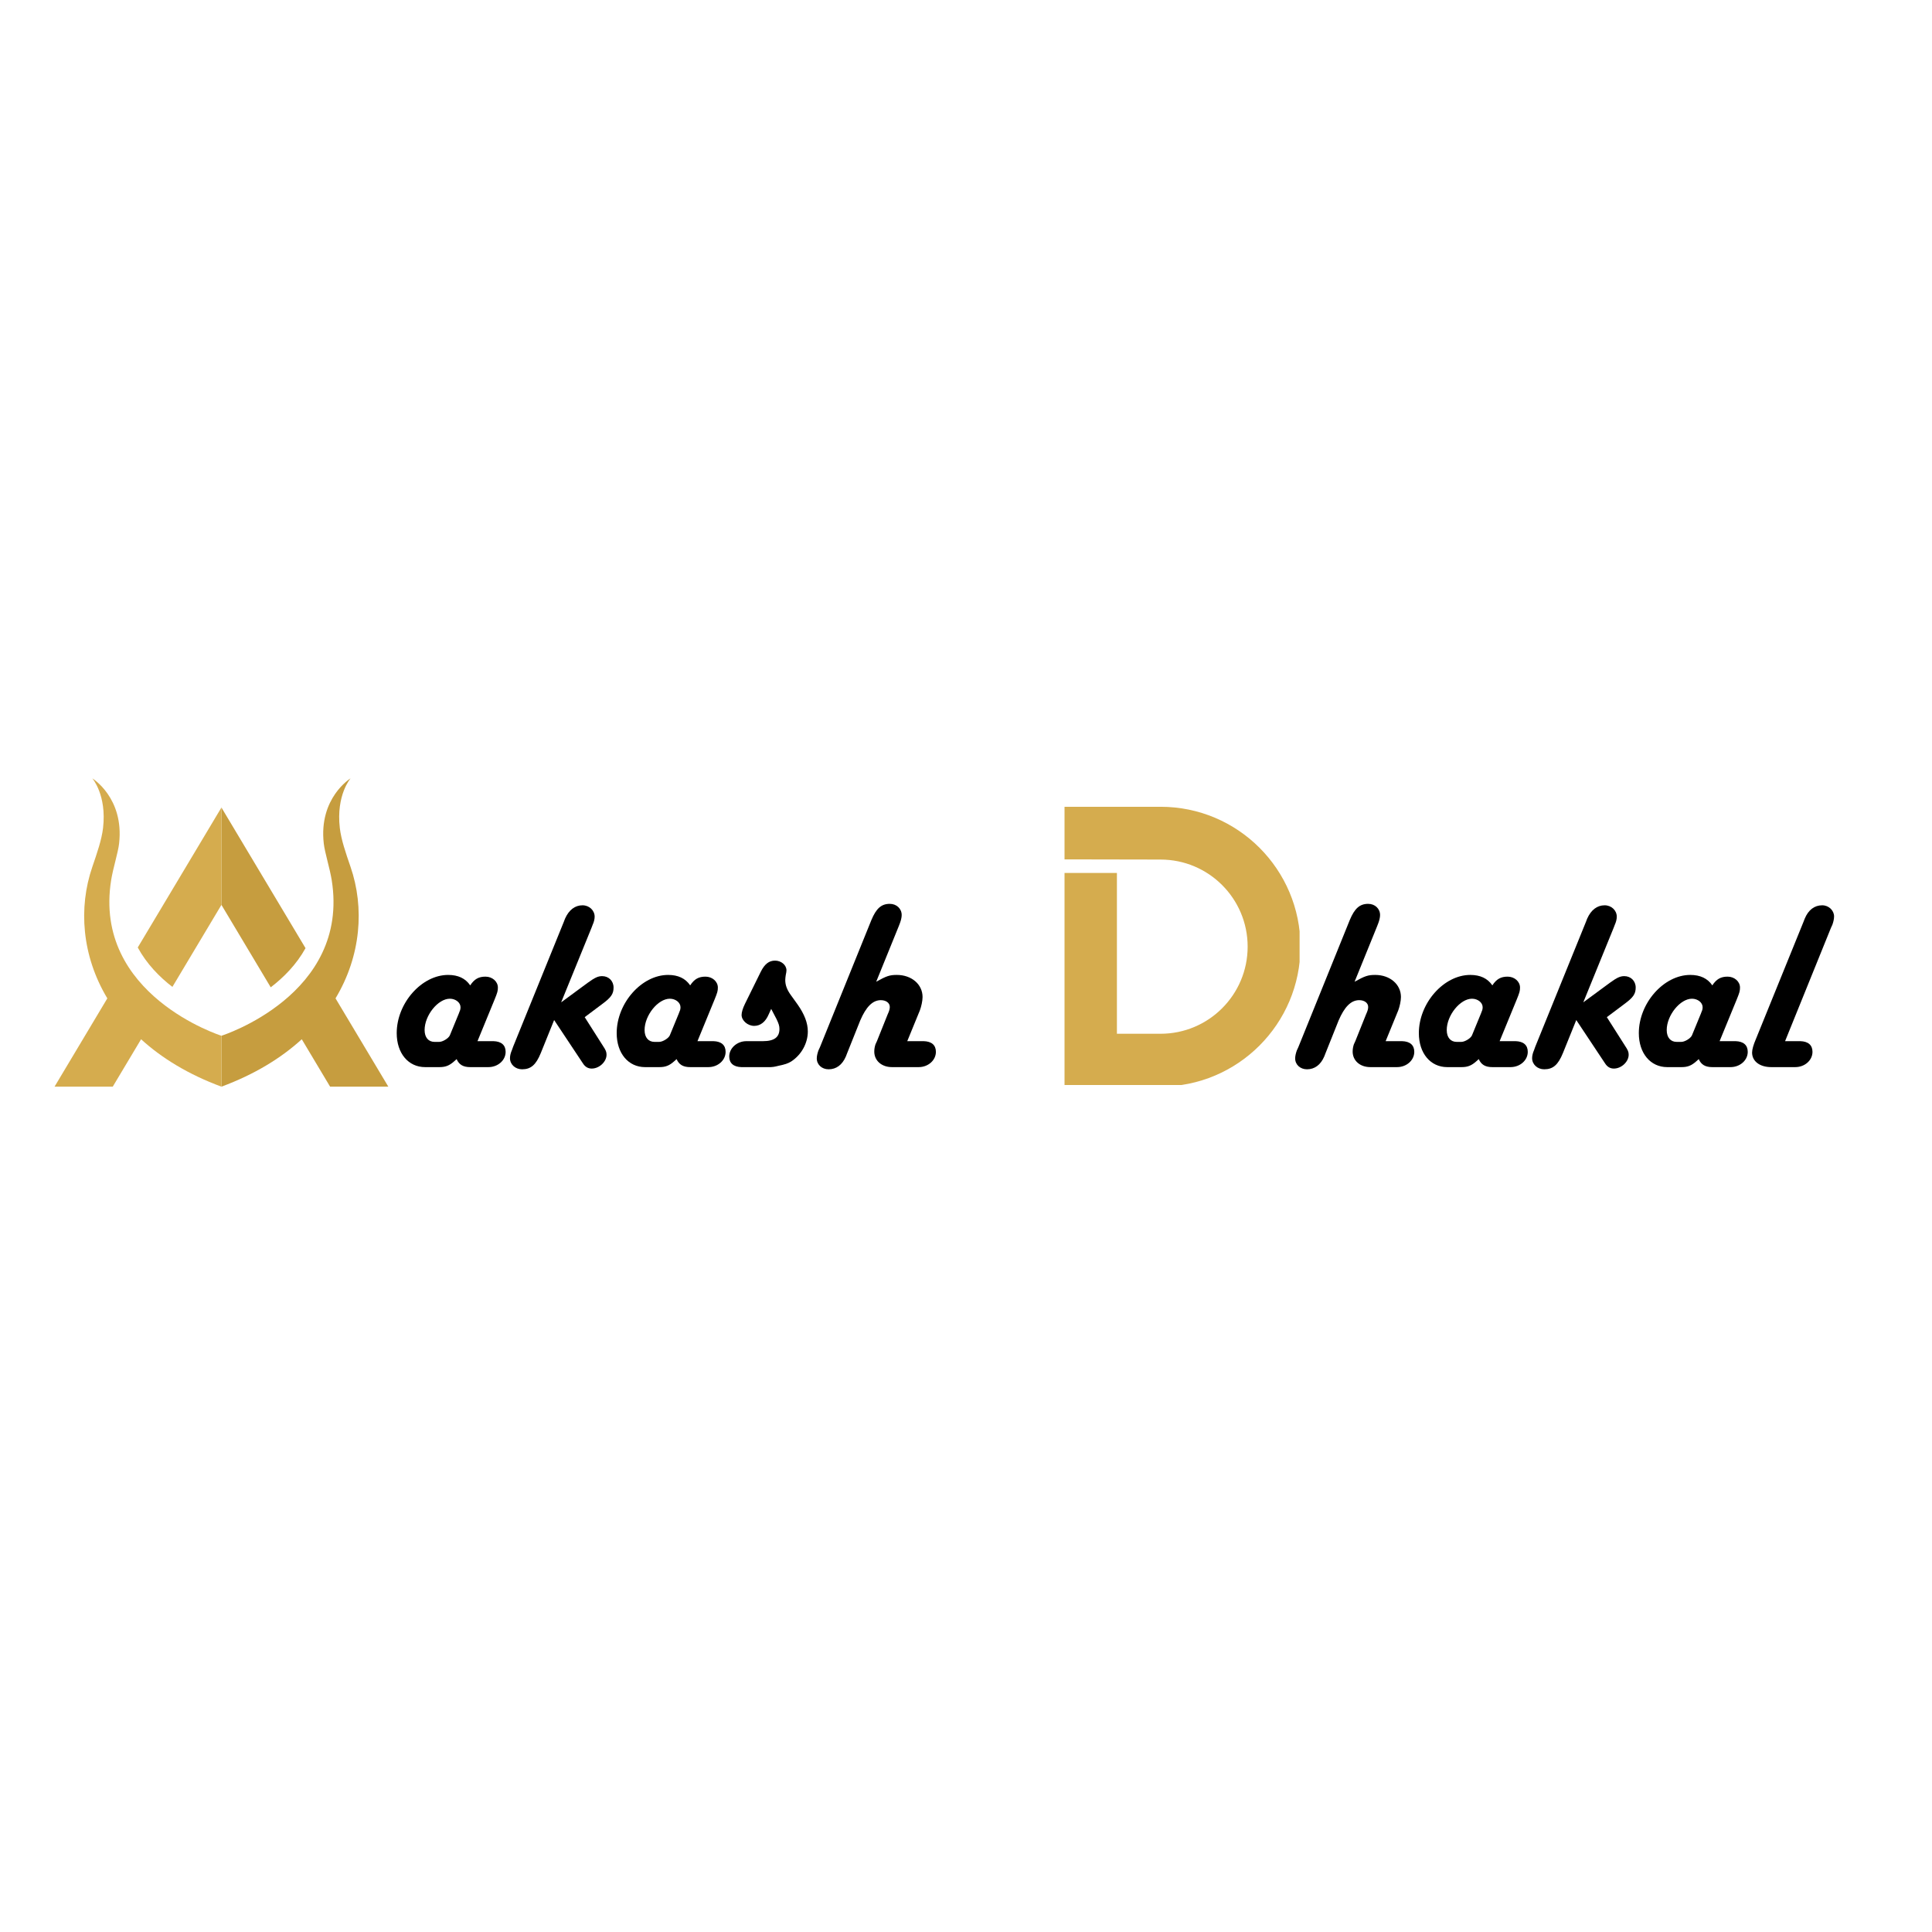
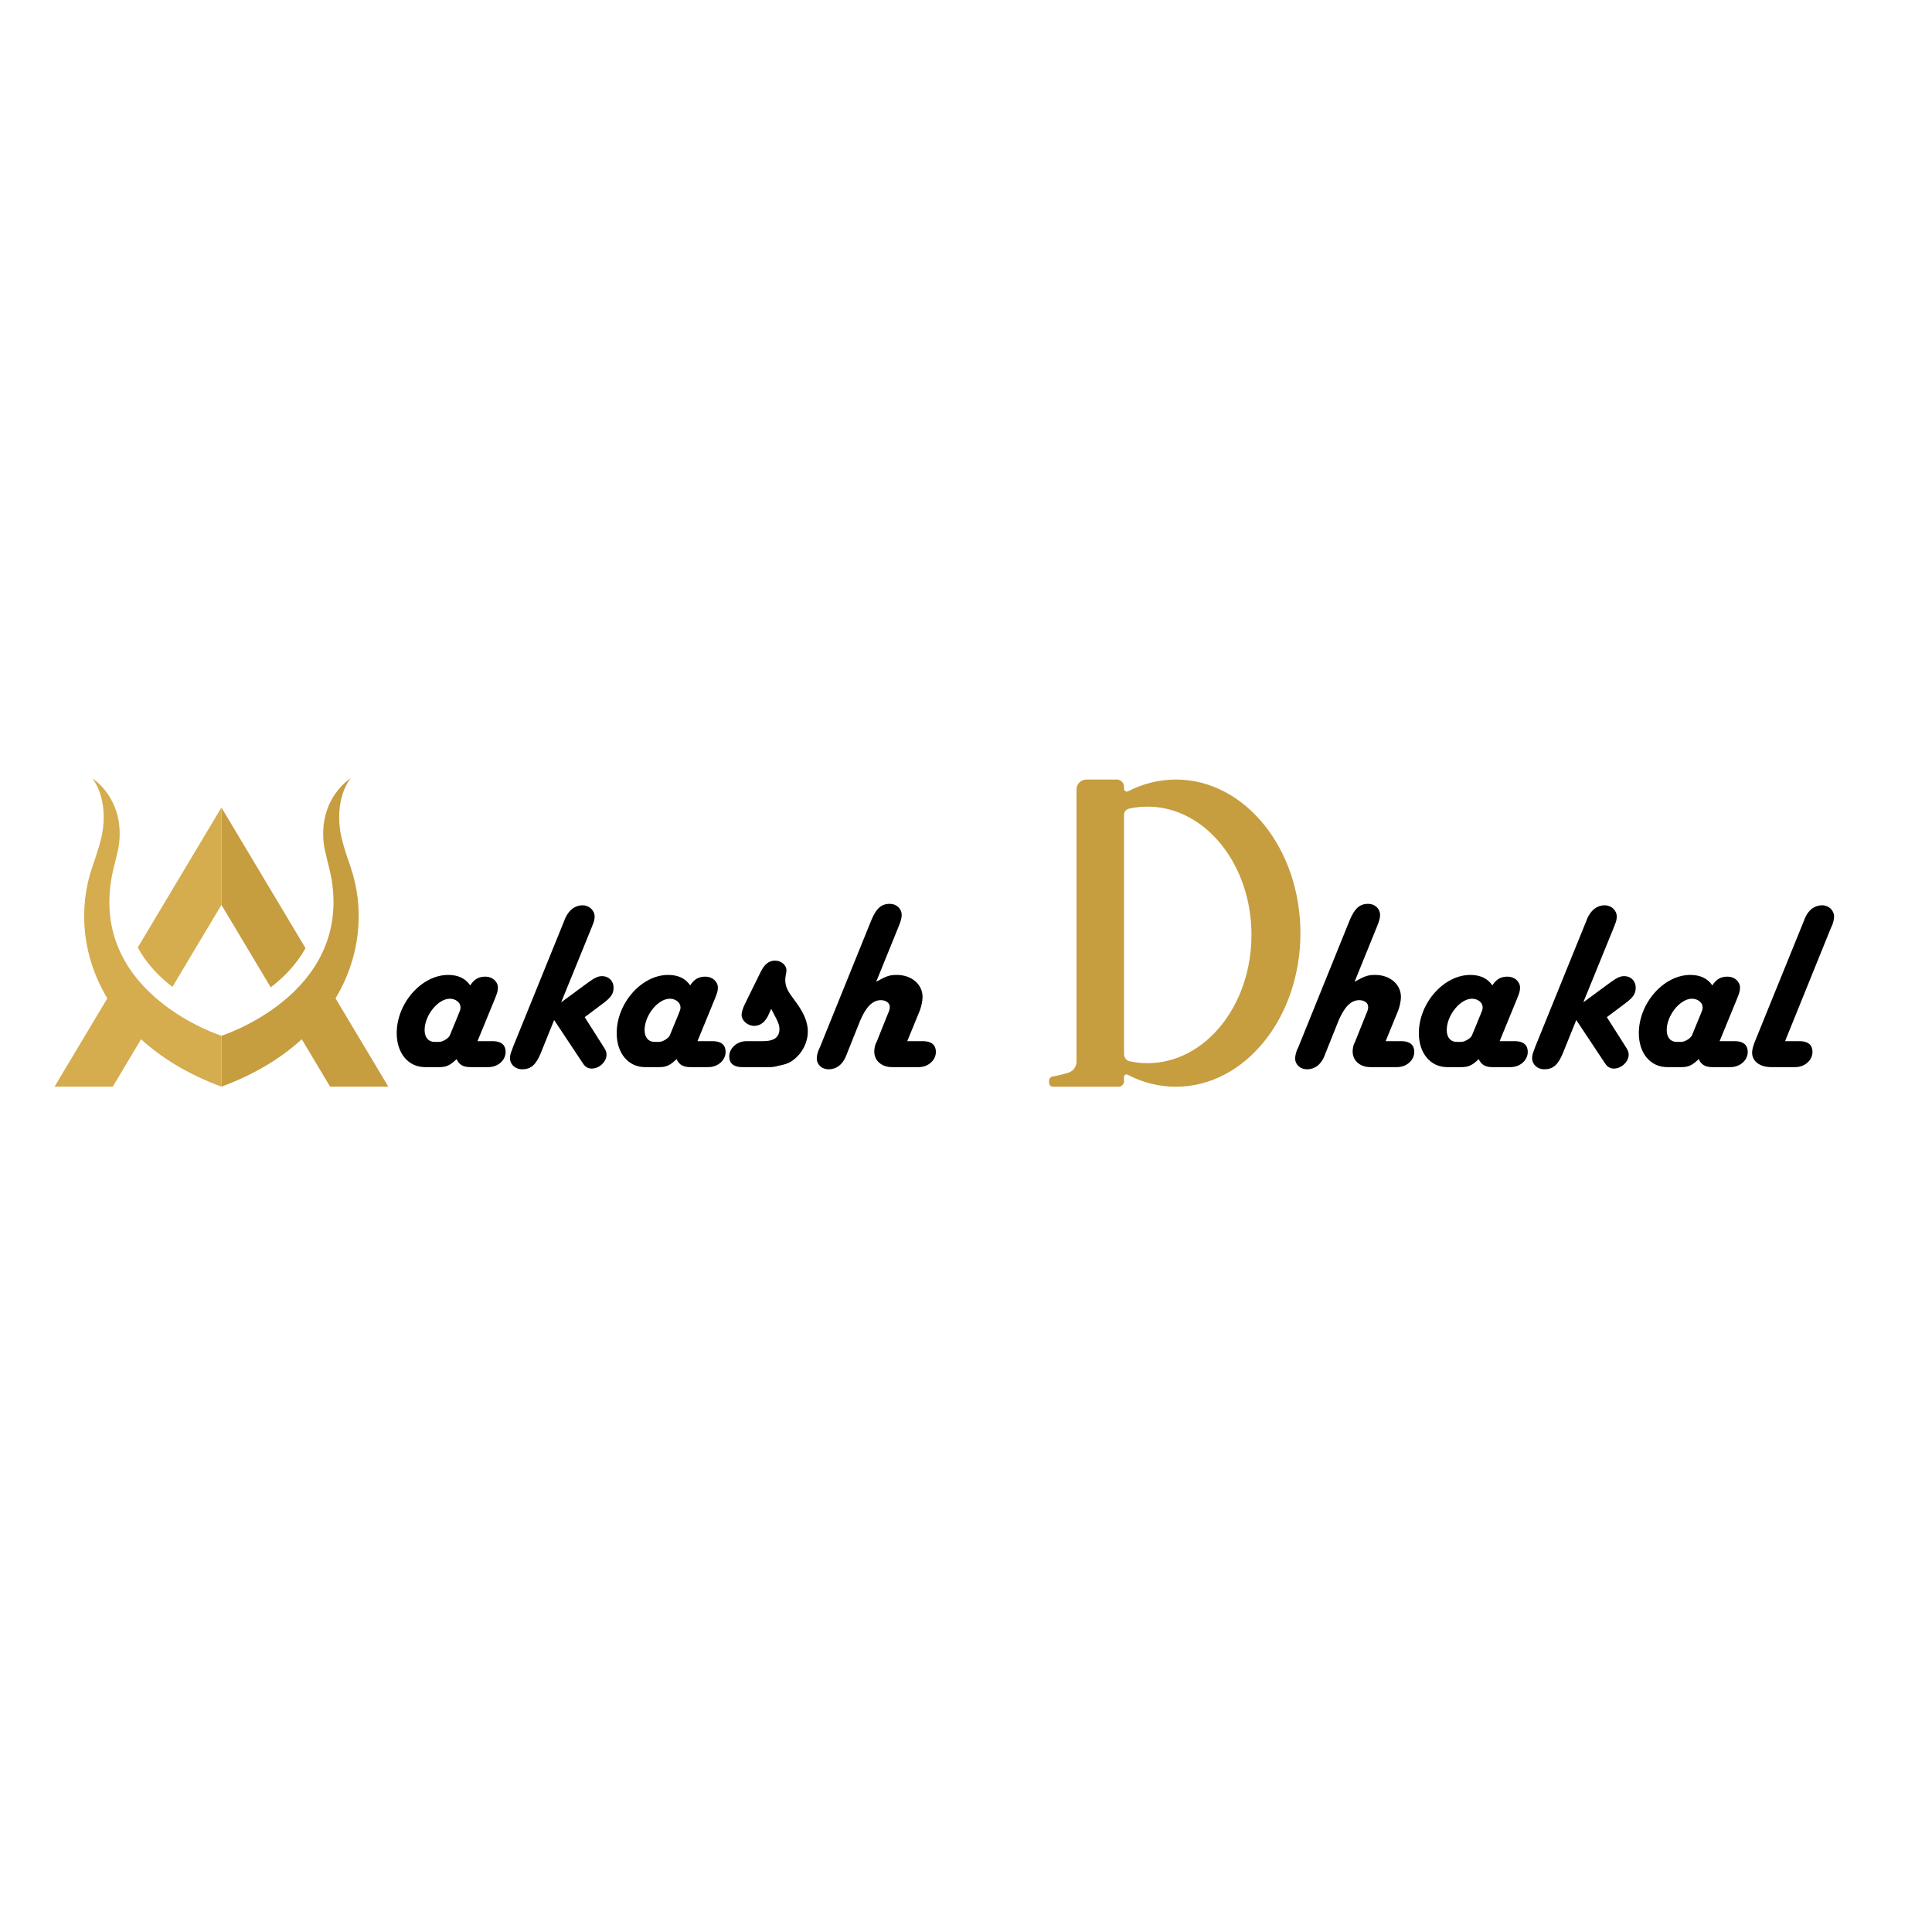
<svg xmlns="http://www.w3.org/2000/svg" width="500" zoomAndPan="magnify" viewBox="0 0 375 375" height="500" preserveAspectRatio="xMidYMid meet" version="1.0">
  <defs>
    <g />
-     <clipPath id="49691d0161">
+     <clipPath id="4f8c6d9d30">
      <path d="M 42.906 151.078 L 75.375 151.078 L 75.375 210.922 L 42.906 210.922 Z M 42.906 151.078 " clip-rule="nonzero" />
    </clipPath>
-     <clipPath id="3d84a01396">
+     <clipPath id="26ff6b31b6">
      <path d="M 10.586 151.078 L 42.988 151.078 L 42.988 210.922 L 10.586 210.922 Z M 10.586 151.078 " clip-rule="nonzero" />
    </clipPath>
-     <clipPath id="6e4f7316ff">
-       <path d="M 206.5 156.602 L 252.25 156.602 L 252.25 210.602 L 206.5 210.602 Z M 206.5 156.602 " clip-rule="nonzero" />
+     <clipPath id="65c6c48731">
+       <path d="M 203.602 151.309 L 252.352 151.309 L 252.352 211 L 203.602 211 Z M 203.602 151.309 " clip-rule="nonzero" />
    </clipPath>
  </defs>
-   <g clip-path="url(#49691d0161)">
+   <g clip-path="url(#4f8c6d9d30)">
    <path fill="#c69d3f" d="M 75.375 210.922 L 65.125 193.781 C 70.098 185.5 70.758 176.164 68.043 168.27 C 67.113 165.566 66.219 162.984 65.957 160.703 C 65.219 154.305 68.043 151.078 68.043 151.078 C 68.043 151.078 61.836 154.863 62.844 163.723 C 63.047 165.508 64.012 168.508 64.383 170.812 C 67.965 193.141 42.98 201.039 42.98 201.039 L 42.98 210.922 C 49.414 208.539 54.574 205.367 58.574 201.719 L 64.074 210.922 L 75.375 210.922 " fill-opacity="1" fill-rule="nonzero" />
  </g>
  <path fill="#c69d3f" d="M 59.301 184.035 L 42.98 156.738 L 42.98 175.633 L 52.547 191.637 C 55.051 189.723 57.543 187.219 59.301 184.035 " fill-opacity="1" fill-rule="nonzero" />
-   <g clip-path="url(#3d84a01396)">
+   <g clip-path="url(#26ff6b31b6)">
    <path fill="#d5ac4e" d="M 21.578 170.812 C 21.945 168.508 22.914 165.508 23.117 163.723 C 24.125 154.863 17.918 151.078 17.918 151.078 C 17.918 151.078 20.742 154.305 20.004 160.703 C 19.738 162.984 18.844 165.566 17.918 168.27 C 15.203 176.164 15.863 185.5 20.832 193.781 L 10.586 210.922 L 21.883 210.922 L 27.383 201.719 C 31.383 205.367 36.543 208.539 42.98 210.922 L 42.98 201.039 C 42.98 201.039 17.996 193.141 21.578 170.812 " fill-opacity="1" fill-rule="nonzero" />
  </g>
  <path fill="#d5ac4e" d="M 26.738 183.906 C 28.473 187.105 30.957 189.629 33.461 191.559 L 42.98 175.633 L 42.98 156.738 L 26.738 183.906 " fill-opacity="1" fill-rule="nonzero" />
-   <g clip-path="url(#6e4f7316ff)">
-     <path fill="#d5ac4e" d="M 216.793 200.652 L 225.262 200.652 C 234.598 200.652 242.168 193.082 242.168 183.746 C 242.168 174.41 234.598 166.84 225.262 166.84 L 206.625 166.805 L 206.625 156.594 L 225.262 156.594 C 240.258 156.594 252.418 168.75 252.418 183.746 C 252.418 198.742 240.258 210.902 225.262 210.902 L 206.625 210.902 L 206.625 169.441 L 216.793 169.441 L 216.793 200.652 " fill-opacity="1" fill-rule="nonzero" />
+   <g clip-path="url(#65c6c48731)">
+     <path fill="#c69d3f" d="M 228.246 151.309 C 224.957 151.309 221.824 152.113 218.969 153.582 C 218.602 153.762 218.172 153.504 218.172 153.094 L 218.172 152.707 C 218.172 151.934 217.547 151.309 216.77 151.309 L 210.887 151.309 C 209.82 151.309 208.957 152.168 208.957 153.234 L 208.957 206.039 C 208.957 207.012 208.344 207.871 207.43 208.184 C 206.254 208.574 205.047 208.82 204.316 208.949 C 203.918 209.016 203.625 209.371 203.625 209.77 L 203.625 210.176 C 203.625 210.598 203.961 210.934 204.379 210.934 L 217.125 210.934 C 217.695 210.934 218.172 210.469 218.172 209.887 L 218.172 209.004 C 218.172 208.66 218.539 208.434 218.852 208.594 C 221.738 210.102 224.906 210.934 228.246 210.934 C 241.594 210.934 252.41 197.582 252.41 181.121 C 252.41 164.656 241.582 151.309 228.246 151.309 Z M 222.73 206.363 C 221.555 206.363 220.402 206.234 219.281 205.996 C 218.625 205.855 218.172 205.266 218.172 204.605 L 218.172 158.148 C 218.172 157.59 218.559 157.094 219.109 156.965 C 220.281 156.703 221.488 156.566 222.73 156.566 C 233.879 156.566 242.91 167.715 242.91 181.465 C 242.91 195.211 233.879 206.363 222.73 206.363 Z M 222.73 206.363 " fill-opacity="1" fill-rule="nonzero" />
  </g>
  <g fill="#000000" fill-opacity="1">
    <g transform="translate(250.7767, 207.1274)">
      <g>
        <path d="M 12.148 -16.574 L 16.527 -27.359 L 16.762 -27.973 C 16.953 -28.488 17.094 -29.055 17.094 -29.523 C 17.094 -30.75 16.105 -31.691 14.785 -31.691 C 13.137 -31.691 12.148 -30.797 11.207 -28.535 L 1.223 -3.859 L 0.941 -3.25 C 0.754 -2.73 0.613 -2.168 0.613 -1.695 C 0.613 -0.473 1.602 0.422 2.918 0.422 C 4.379 0.422 5.555 -0.422 6.262 -2.07 L 6.5 -2.684 L 9.043 -9.043 C 10.172 -11.68 11.441 -12.996 13.043 -12.996 C 14.031 -12.996 14.785 -12.48 14.785 -11.68 C 14.785 -11.301 14.691 -10.926 14.363 -10.219 L 12.289 -5.039 L 12.008 -4.426 C 11.867 -4.004 11.773 -3.531 11.773 -3.016 C 11.773 -1.27 13.184 0 15.211 0 L 20.391 0 C 22.227 0 23.734 -1.32 23.734 -2.965 C 23.734 -4.285 22.887 -4.992 21.379 -5.039 L 18.176 -5.039 L 20.625 -11.02 C 20.906 -11.773 21.145 -12.855 21.145 -13.609 C 21.145 -16.059 19.023 -17.895 16.152 -17.895 C 14.785 -17.895 14.172 -17.707 12.148 -16.574 Z M 12.148 -16.574 " />
      </g>
    </g>
  </g>
  <g fill="#000000" fill-opacity="1">
    <g transform="translate(274.785, 207.1274)">
      <g>
        <path d="M 16.293 -5.039 L 19.637 -13.184 C 20.152 -14.457 20.25 -14.785 20.25 -15.445 C 20.25 -16.621 19.164 -17.562 17.848 -17.562 C 16.527 -17.562 15.68 -17.094 14.879 -15.867 C 13.938 -17.234 12.527 -17.895 10.594 -17.895 C 5.461 -17.895 0.613 -12.43 0.613 -6.594 C 0.613 -2.684 2.871 0 6.121 0 L 8.898 0 C 10.078 0 10.832 -0.281 11.82 -1.176 L 12.242 -1.555 C 12.715 -0.473 13.516 0 14.879 0 L 18.41 0 C 20.25 0 21.754 -1.32 21.754 -2.965 C 21.754 -4.285 20.906 -4.992 19.402 -5.039 Z M 10.926 -6.168 C 10.688 -5.605 9.559 -4.898 8.852 -4.898 L 7.957 -4.898 C 6.781 -4.898 6.027 -5.746 6.027 -7.203 C 6.027 -10.031 8.617 -13.277 10.926 -13.277 C 12.055 -13.277 12.996 -12.527 12.996 -11.633 C 12.996 -11.348 12.949 -11.066 12.809 -10.785 L 12.668 -10.406 Z M 10.926 -6.168 " />
      </g>
    </g>
  </g>
  <g fill="#000000" fill-opacity="1">
    <g transform="translate(296.7691, 207.1274)">
      <g>
        <path d="M 15.117 -9.699 L 18.508 -12.242 C 20.25 -13.516 20.719 -14.223 20.719 -15.445 C 20.719 -16.715 19.777 -17.66 18.508 -17.66 C 17.707 -17.66 17.094 -17.375 15.727 -16.387 L 10.547 -12.574 L 16.434 -27.027 L 16.668 -27.641 C 16.906 -28.16 17.047 -28.723 17.047 -29.195 C 17.047 -30.418 16.012 -31.41 14.691 -31.41 C 13.23 -31.41 12.055 -30.512 11.301 -28.82 L 11.066 -28.207 L 1.223 -3.957 L 0.988 -3.297 C 0.754 -2.777 0.613 -2.215 0.613 -1.742 C 0.613 -0.52 1.648 0.422 2.965 0.422 C 4.66 0.422 5.652 -0.422 6.594 -2.73 L 9.184 -9.137 L 14.504 -1.129 L 14.785 -0.707 C 15.211 -0.047 15.773 0.281 16.48 0.281 C 17.941 0.281 19.355 -1.035 19.355 -2.402 C 19.355 -2.965 19.211 -3.297 18.648 -4.145 Z M 15.117 -9.699 " />
      </g>
    </g>
  </g>
  <g fill="#000000" fill-opacity="1">
    <g transform="translate(317.4821, 207.1274)">
      <g>
        <path d="M 16.293 -5.039 L 19.637 -13.184 C 20.152 -14.457 20.25 -14.785 20.25 -15.445 C 20.25 -16.621 19.164 -17.562 17.848 -17.562 C 16.527 -17.562 15.68 -17.094 14.879 -15.867 C 13.938 -17.234 12.527 -17.895 10.594 -17.895 C 5.461 -17.895 0.613 -12.43 0.613 -6.594 C 0.613 -2.684 2.871 0 6.121 0 L 8.898 0 C 10.078 0 10.832 -0.281 11.82 -1.176 L 12.242 -1.555 C 12.715 -0.473 13.516 0 14.879 0 L 18.41 0 C 20.25 0 21.754 -1.32 21.754 -2.965 C 21.754 -4.285 20.906 -4.992 19.402 -5.039 Z M 10.926 -6.168 C 10.688 -5.605 9.559 -4.898 8.852 -4.898 L 7.957 -4.898 C 6.781 -4.898 6.027 -5.746 6.027 -7.203 C 6.027 -10.031 8.617 -13.277 10.926 -13.277 C 12.055 -13.277 12.996 -12.527 12.996 -11.633 C 12.996 -11.348 12.949 -11.066 12.809 -10.785 L 12.668 -10.406 Z M 10.926 -6.168 " />
      </g>
    </g>
  </g>
  <g fill="#000000" fill-opacity="1">
    <g transform="translate(339.4662, 207.1274)">
      <g>
        <path d="M 7.016 -5.039 L 15.918 -27.027 L 16.199 -27.641 C 16.387 -28.16 16.527 -28.77 16.527 -29.242 C 16.527 -30.418 15.492 -31.41 14.223 -31.41 C 12.715 -31.41 11.535 -30.512 10.832 -28.82 L 10.594 -28.207 L 1.32 -5.367 C 0.895 -4.379 0.613 -3.438 0.613 -2.824 C 0.613 -1.129 2.117 0 4.332 0 L 8.992 0 C 10.832 0 12.336 -1.32 12.336 -2.965 C 12.336 -4.285 11.488 -4.992 9.984 -5.039 Z M 7.016 -5.039 " />
      </g>
    </g>
  </g>
  <g fill="#000000" fill-opacity="1">
    <g transform="translate(76.38904, 207.1274)">
      <g>
        <path d="M 16.293 -5.039 L 19.637 -13.184 C 20.152 -14.457 20.25 -14.785 20.25 -15.445 C 20.25 -16.621 19.164 -17.562 17.848 -17.562 C 16.527 -17.562 15.68 -17.094 14.879 -15.867 C 13.938 -17.234 12.527 -17.895 10.594 -17.895 C 5.461 -17.895 0.613 -12.43 0.613 -6.594 C 0.613 -2.684 2.871 0 6.121 0 L 8.898 0 C 10.078 0 10.832 -0.281 11.82 -1.176 L 12.242 -1.555 C 12.715 -0.473 13.516 0 14.879 0 L 18.41 0 C 20.25 0 21.754 -1.32 21.754 -2.965 C 21.754 -4.285 20.906 -4.992 19.402 -5.039 Z M 10.926 -6.168 C 10.688 -5.605 9.559 -4.898 8.852 -4.898 L 7.957 -4.898 C 6.781 -4.898 6.027 -5.746 6.027 -7.203 C 6.027 -10.031 8.617 -13.277 10.926 -13.277 C 12.055 -13.277 12.996 -12.527 12.996 -11.633 C 12.996 -11.348 12.949 -11.066 12.809 -10.785 L 12.668 -10.406 Z M 10.926 -6.168 " />
      </g>
    </g>
  </g>
  <g fill="#000000" fill-opacity="1">
    <g transform="translate(98.37311, 207.1274)">
      <g>
        <path d="M 15.117 -9.699 L 18.508 -12.242 C 20.25 -13.516 20.719 -14.223 20.719 -15.445 C 20.719 -16.715 19.777 -17.66 18.508 -17.66 C 17.707 -17.66 17.094 -17.375 15.727 -16.387 L 10.547 -12.574 L 16.434 -27.027 L 16.668 -27.641 C 16.906 -28.16 17.047 -28.723 17.047 -29.195 C 17.047 -30.418 16.012 -31.41 14.691 -31.41 C 13.23 -31.41 12.055 -30.512 11.301 -28.82 L 11.066 -28.207 L 1.223 -3.957 L 0.988 -3.297 C 0.754 -2.777 0.613 -2.215 0.613 -1.742 C 0.613 -0.52 1.648 0.422 2.965 0.422 C 4.66 0.422 5.652 -0.422 6.594 -2.73 L 9.184 -9.137 L 14.504 -1.129 L 14.785 -0.707 C 15.211 -0.047 15.773 0.281 16.48 0.281 C 17.941 0.281 19.355 -1.035 19.355 -2.402 C 19.355 -2.965 19.211 -3.297 18.648 -4.145 Z M 15.117 -9.699 " />
      </g>
    </g>
  </g>
  <g fill="#000000" fill-opacity="1">
    <g transform="translate(119.0862, 207.1274)">
      <g>
        <path d="M 16.293 -5.039 L 19.637 -13.184 C 20.152 -14.457 20.25 -14.785 20.25 -15.445 C 20.25 -16.621 19.164 -17.562 17.848 -17.562 C 16.527 -17.562 15.68 -17.094 14.879 -15.867 C 13.938 -17.234 12.527 -17.895 10.594 -17.895 C 5.461 -17.895 0.613 -12.43 0.613 -6.594 C 0.613 -2.684 2.871 0 6.121 0 L 8.898 0 C 10.078 0 10.832 -0.281 11.82 -1.176 L 12.242 -1.555 C 12.715 -0.473 13.516 0 14.879 0 L 18.41 0 C 20.25 0 21.754 -1.32 21.754 -2.965 C 21.754 -4.285 20.906 -4.992 19.402 -5.039 Z M 10.926 -6.168 C 10.688 -5.605 9.559 -4.898 8.852 -4.898 L 7.957 -4.898 C 6.781 -4.898 6.027 -5.746 6.027 -7.203 C 6.027 -10.031 8.617 -13.277 10.926 -13.277 C 12.055 -13.277 12.996 -12.527 12.996 -11.633 C 12.996 -11.348 12.949 -11.066 12.809 -10.785 L 12.668 -10.406 Z M 10.926 -6.168 " />
      </g>
    </g>
  </g>
  <g fill="#000000" fill-opacity="1">
    <g transform="translate(141.0702, 207.1274)">
      <g>
        <path d="M 8.617 -11.301 L 9.652 -9.324 C 10.078 -8.43 10.219 -8.004 10.219 -7.395 C 10.219 -5.793 9.184 -5.039 7.016 -5.039 L 3.812 -5.039 C 1.977 -5.039 0.473 -3.672 0.473 -2.07 C 0.473 -0.754 1.32 -0.047 2.824 0 L 8.523 0 C 8.758 0 9.23 -0.047 9.938 -0.234 C 11.301 -0.52 11.867 -0.707 12.48 -1.082 C 14.457 -2.355 15.727 -4.613 15.727 -6.922 C 15.727 -8.57 15.07 -10.266 13.75 -12.148 L 12.43 -13.984 C 11.68 -15.02 11.348 -15.918 11.348 -16.906 C 11.348 -17.188 11.395 -17.516 11.441 -17.848 C 11.535 -18.27 11.582 -18.602 11.582 -18.789 C 11.582 -19.824 10.547 -20.672 9.371 -20.672 C 8.195 -20.672 7.348 -20.012 6.594 -18.508 L 3.531 -12.289 C 3.109 -11.441 2.871 -10.641 2.871 -10.125 C 2.871 -9.043 4.051 -8.004 5.32 -8.004 C 6.547 -8.004 7.535 -8.805 8.145 -10.266 Z M 8.617 -11.301 " />
      </g>
    </g>
  </g>
  <g fill="#000000" fill-opacity="1">
    <g transform="translate(157.9231, 207.1274)">
      <g>
        <path d="M 12.148 -16.574 L 16.527 -27.359 L 16.762 -27.973 C 16.953 -28.488 17.094 -29.055 17.094 -29.523 C 17.094 -30.75 16.105 -31.691 14.785 -31.691 C 13.137 -31.691 12.148 -30.797 11.207 -28.535 L 1.223 -3.859 L 0.941 -3.25 C 0.754 -2.73 0.613 -2.168 0.613 -1.695 C 0.613 -0.473 1.602 0.422 2.918 0.422 C 4.379 0.422 5.555 -0.422 6.262 -2.07 L 6.5 -2.684 L 9.043 -9.043 C 10.172 -11.68 11.441 -12.996 13.043 -12.996 C 14.031 -12.996 14.785 -12.48 14.785 -11.68 C 14.785 -11.301 14.691 -10.926 14.363 -10.219 L 12.289 -5.039 L 12.008 -4.426 C 11.867 -4.004 11.773 -3.531 11.773 -3.016 C 11.773 -1.27 13.184 0 15.211 0 L 20.391 0 C 22.227 0 23.734 -1.32 23.734 -2.965 C 23.734 -4.285 22.887 -4.992 21.379 -5.039 L 18.176 -5.039 L 20.625 -11.02 C 20.906 -11.773 21.145 -12.855 21.145 -13.609 C 21.145 -16.059 19.023 -17.895 16.152 -17.895 C 14.785 -17.895 14.172 -17.707 12.148 -16.574 Z M 12.148 -16.574 " />
      </g>
    </g>
  </g>
</svg>
